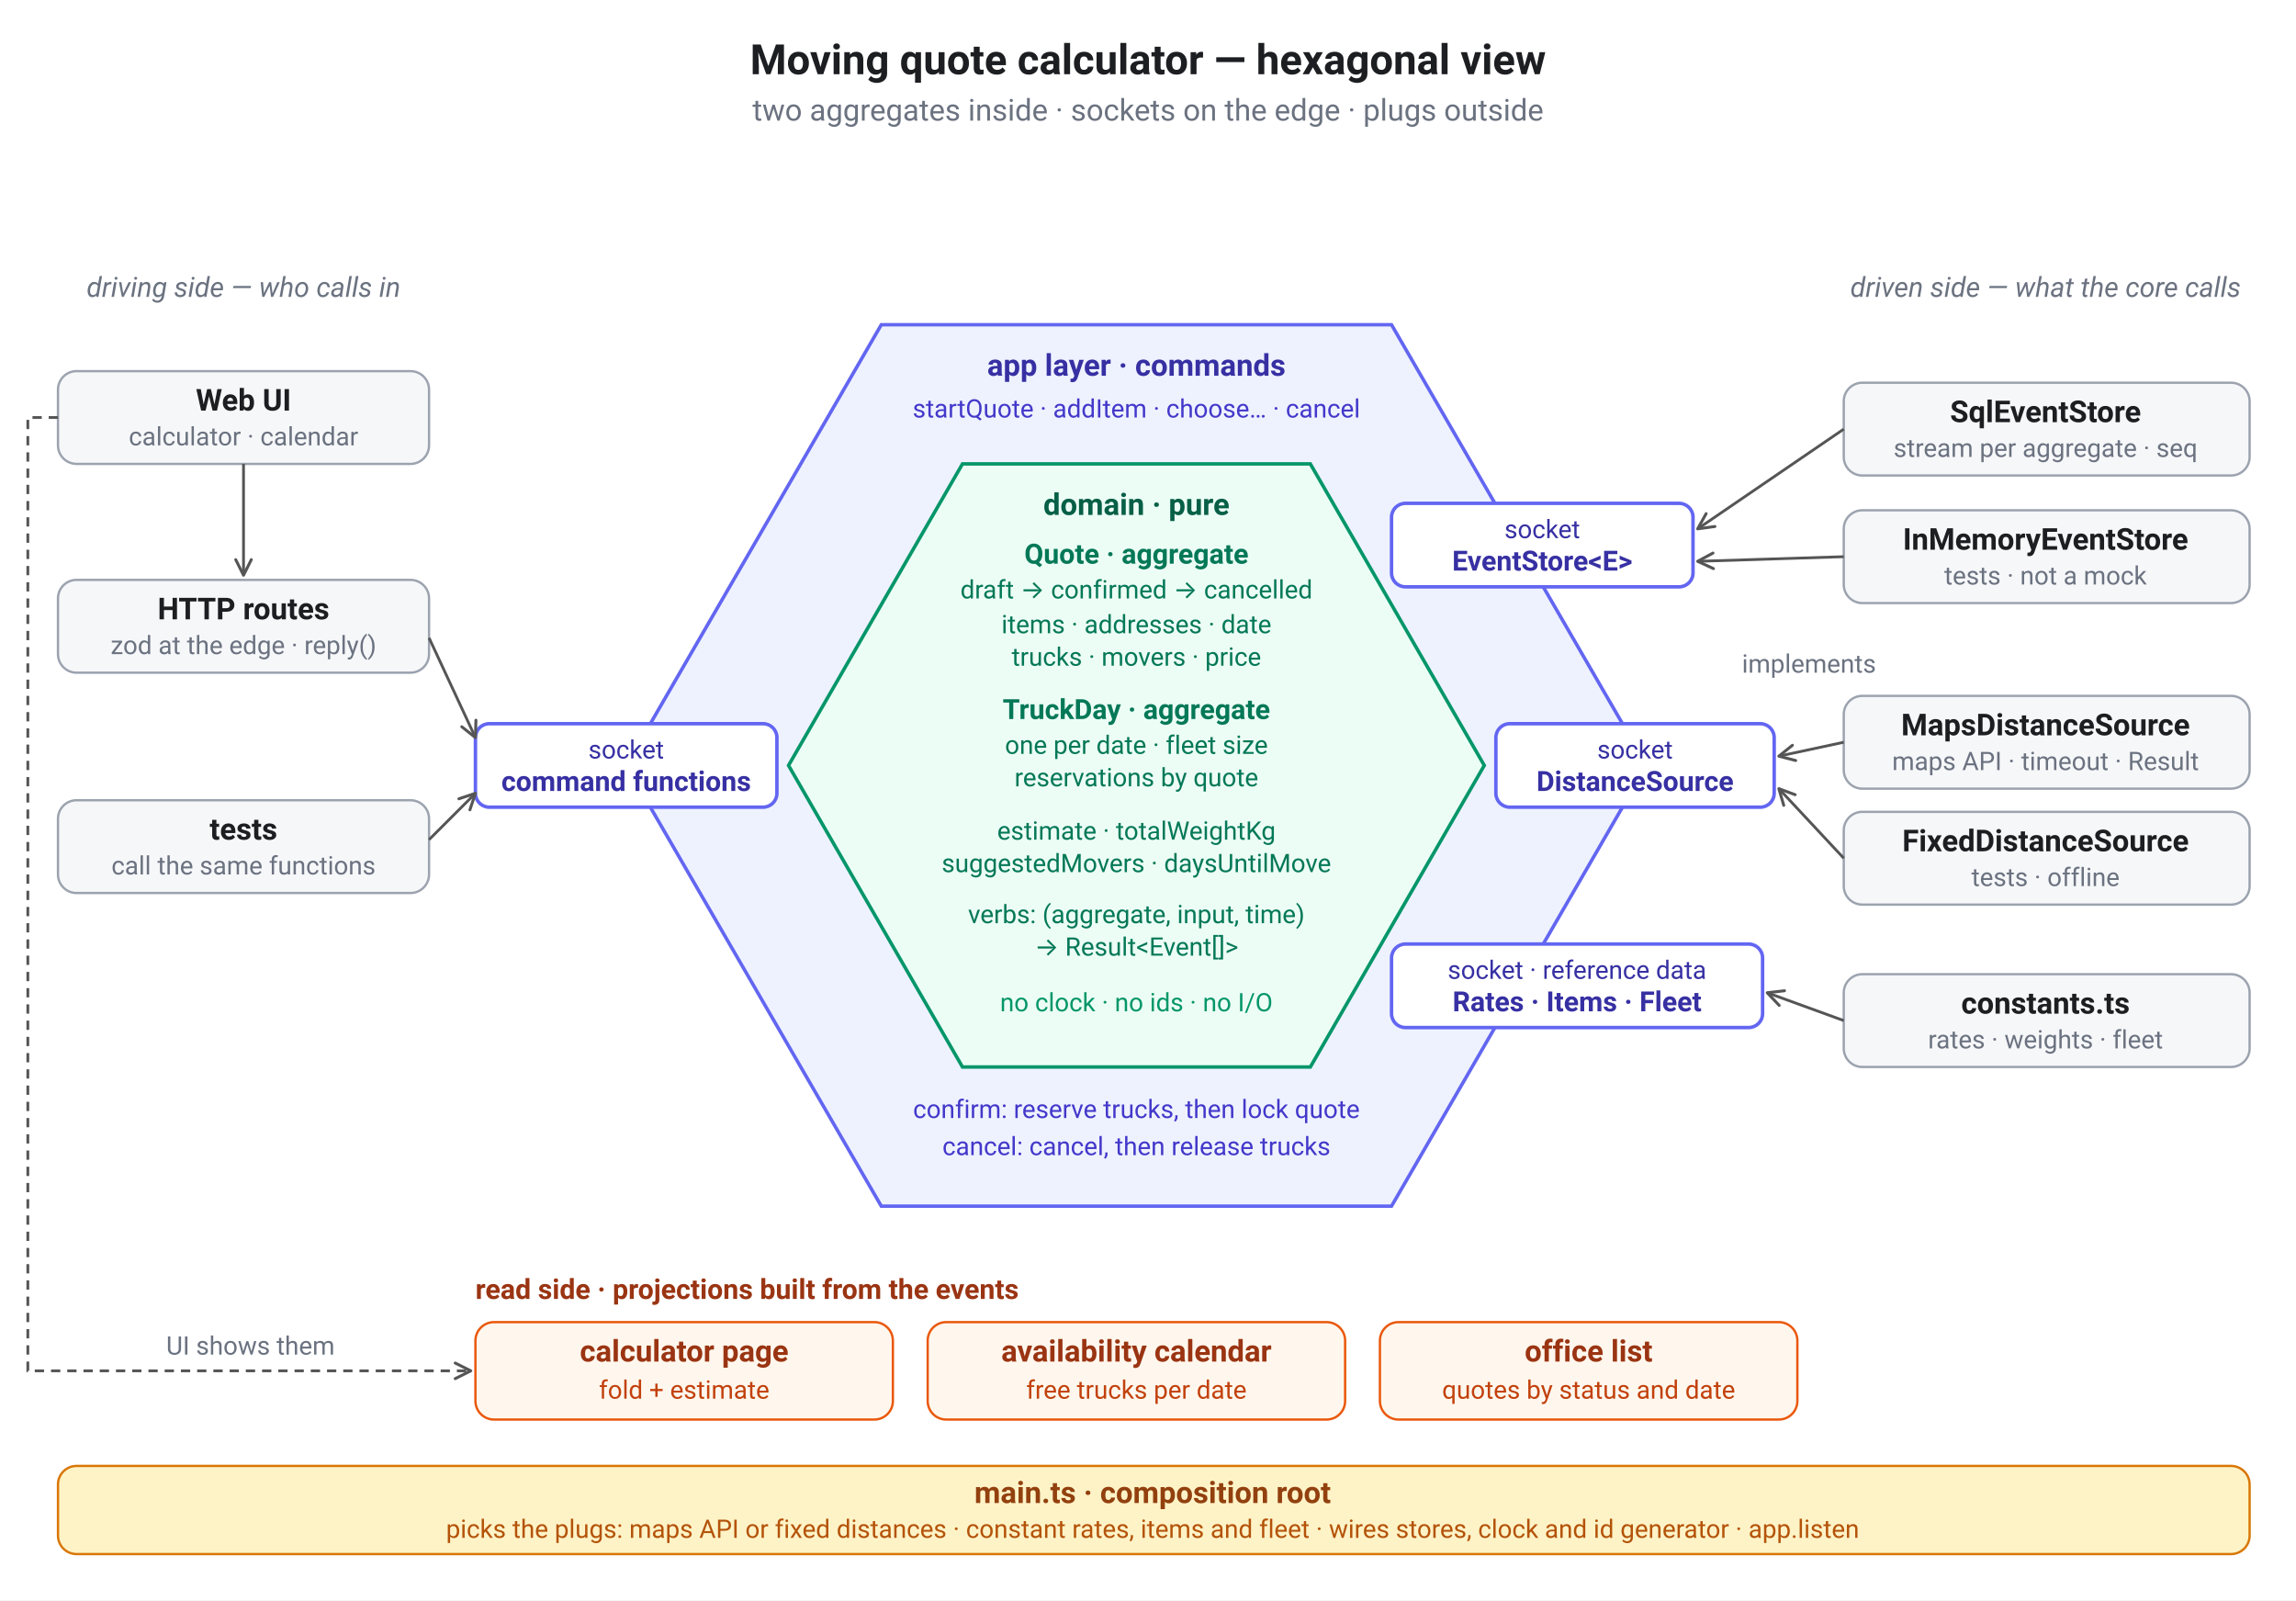
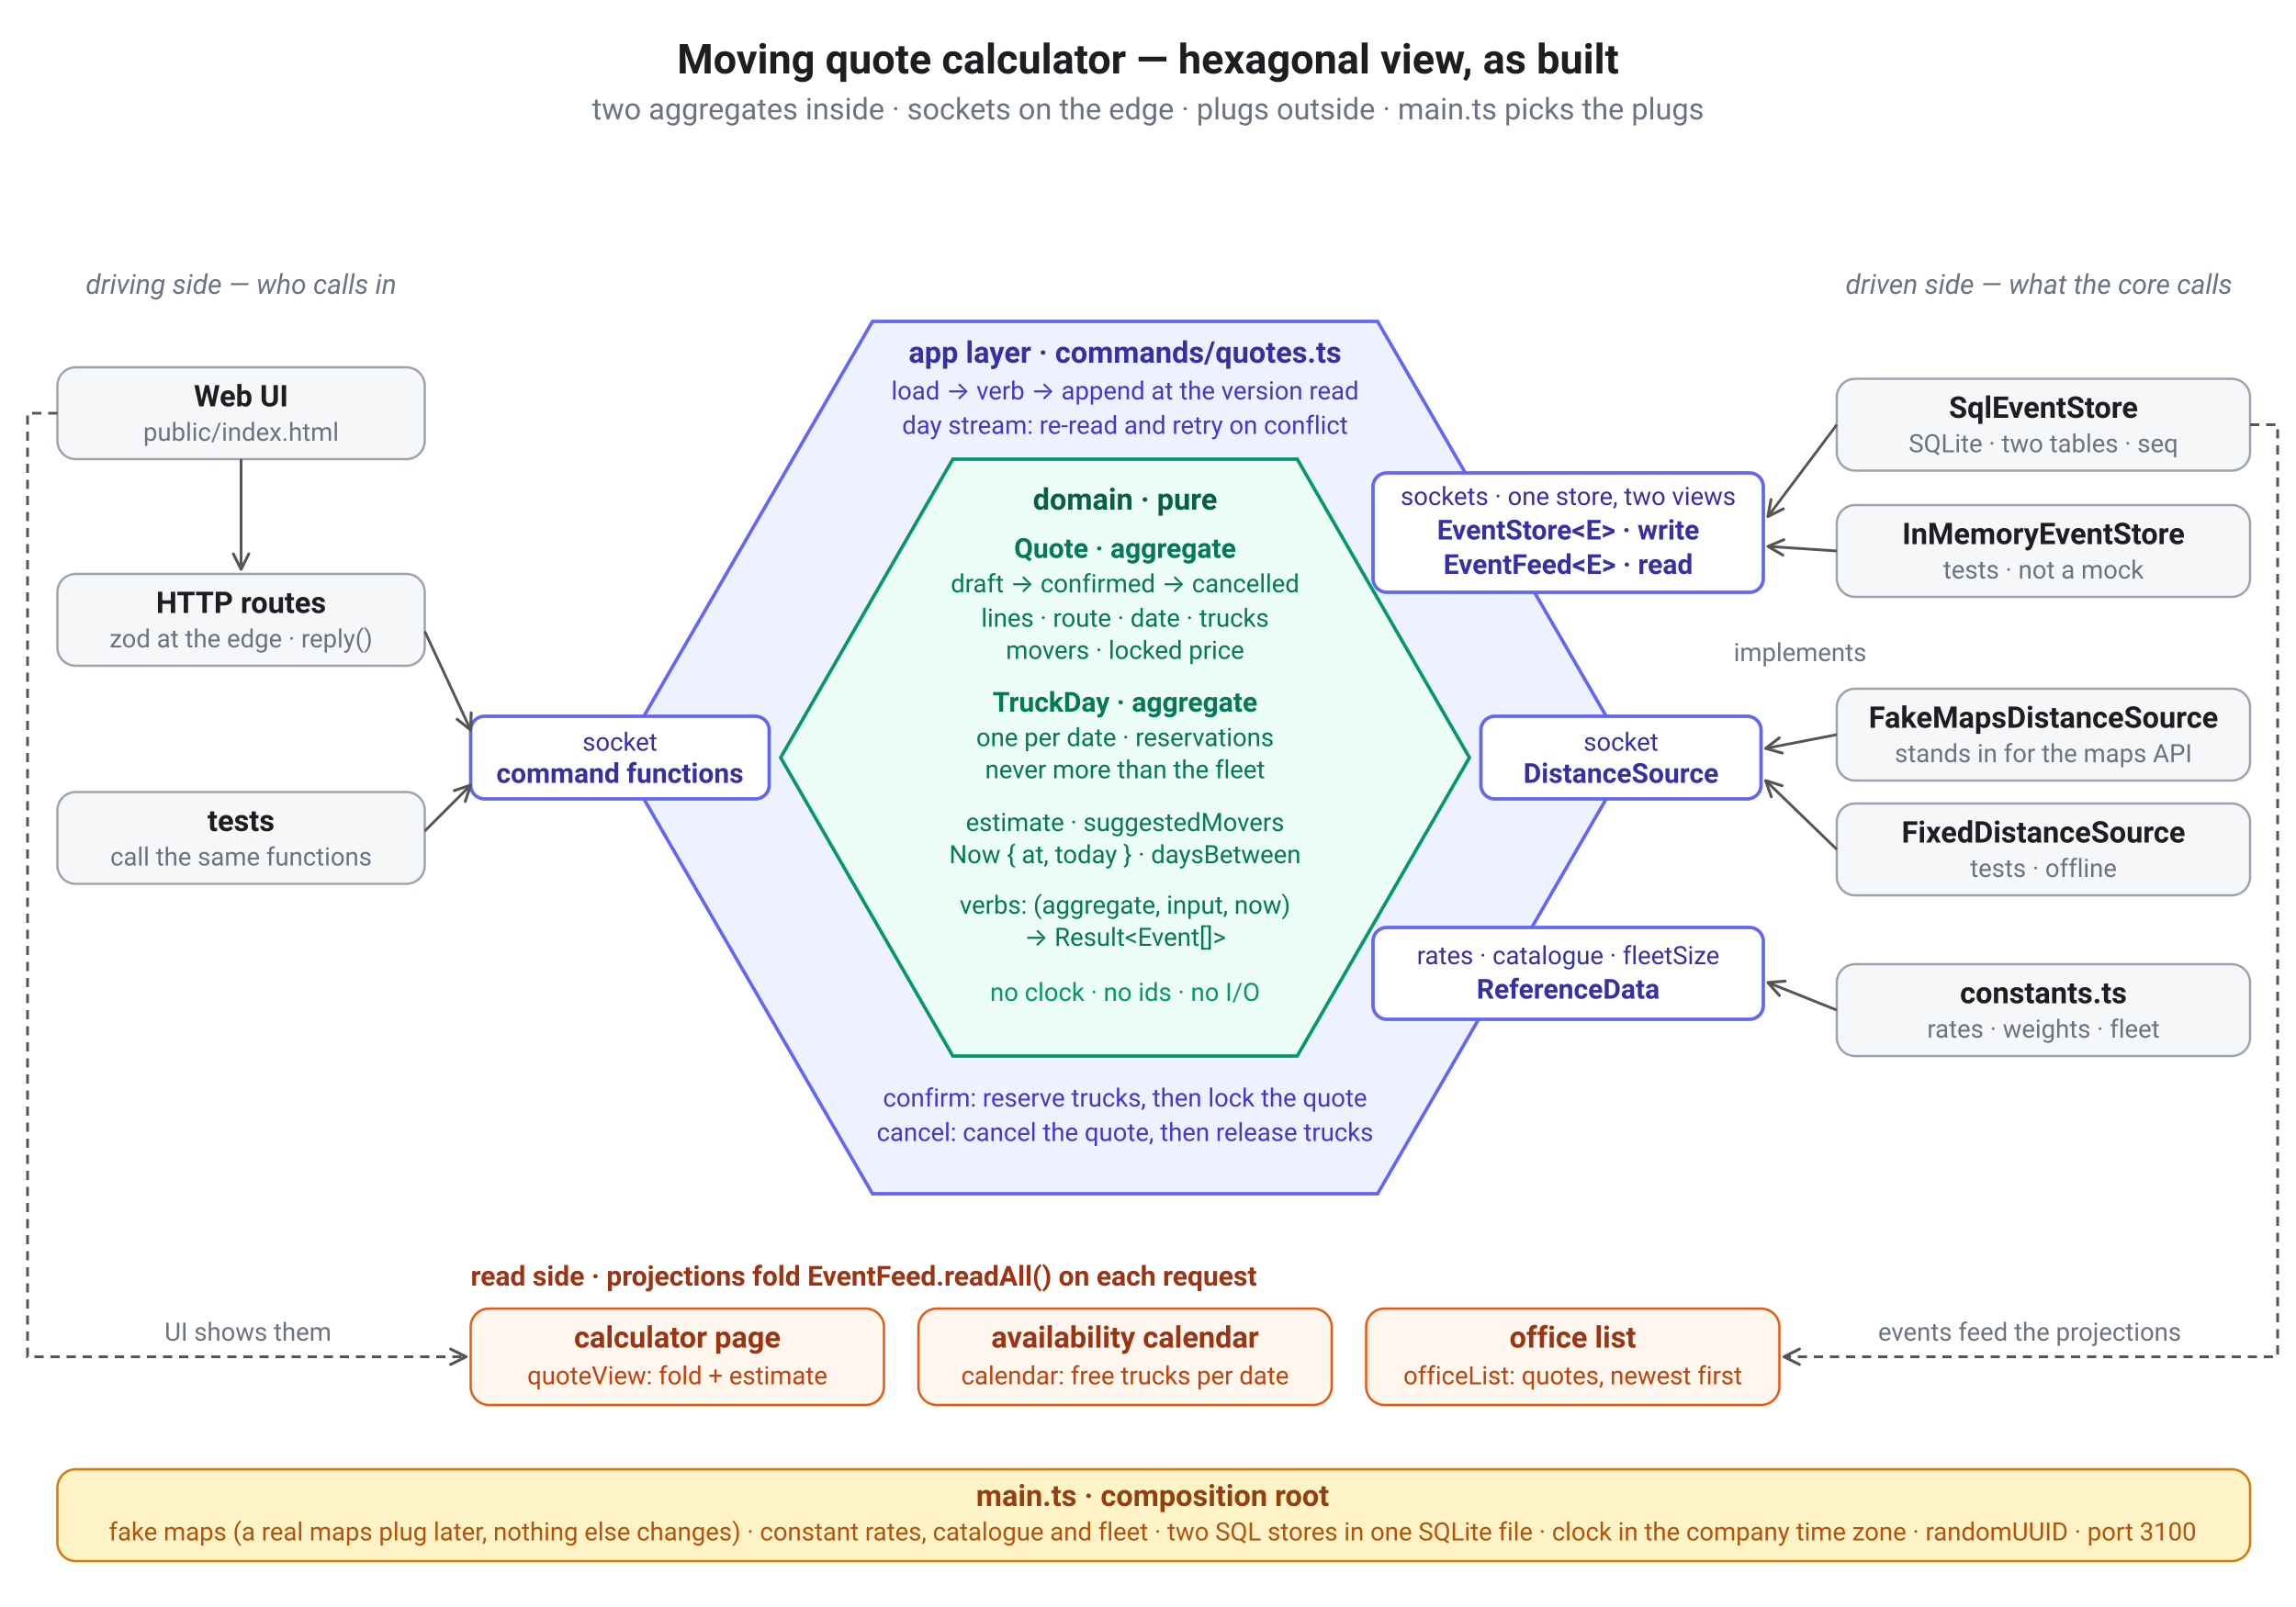
- <svg xmlns="http://www.w3.org/2000/svg" viewBox="0 0 990 690" width="990" height="690" font-family="system-ui, -apple-system, Segoe UI, Roboto, sans-serif" font-size="13">
+ <svg xmlns="http://www.w3.org/2000/svg" viewBox="0 0 1000 700" width="1000" height="700" font-family="system-ui, -apple-system, Segoe UI, Roboto, sans-serif" font-size="13">
  <defs>
    <marker id="arrow" viewBox="0 0 10 10" refX="9" refY="5" markerWidth="7" markerHeight="7" orient="auto-start-reverse">
      <path d="M1 1 L9 5 L1 9" fill="none" stroke="#555" stroke-width="1.5" stroke-linecap="round" stroke-linejoin="round" />
    </marker>
  </defs>
-   <rect width="990" height="690" fill="#ffffff" />
-   <text x="495" y="32" text-anchor="middle" font-size="18" font-weight="600" fill="#1c1e21">Moving quote calculator — hexagonal view</text>
-   <text x="495" y="52" text-anchor="middle" fill="#6b7280">two aggregates inside · sockets on the edge · plugs outside</text>
+   <rect width="1000" height="700" fill="#ffffff" />
+   <text x="500" y="32" text-anchor="middle" font-size="18" font-weight="600" fill="#1c1e21">Moving quote calculator — hexagonal view, as built</text>
+   <text x="500" y="52" text-anchor="middle" fill="#6b7280">two aggregates inside · sockets on the edge · plugs outside · main.ts picks the plugs</text>
  <text x="105" y="128" text-anchor="middle" font-size="12" fill="#6b7280" font-style="italic">driving side — who calls in</text>
-   <text x="882" y="128" text-anchor="middle" font-size="12" fill="#6b7280" font-style="italic">driven side — what the core calls</text>
+   <text x="888" y="128" text-anchor="middle" font-size="12" fill="#6b7280" font-style="italic">driven side — what the core calls</text>
  <polygon points="710,330 600,140 380,140 270,330 380,520 600,520" fill="#eef2ff" stroke="#6366f1" stroke-width="1.5" />
-   <text x="490" y="162" text-anchor="middle" font-weight="600" fill="#3730a3">app layer · commands</text>
-   <text x="490" y="180" text-anchor="middle" font-size="11" fill="#4338ca">startQuote · addItem · choose… · cancel</text>
-   <text x="490" y="482" text-anchor="middle" font-size="11" fill="#4338ca">confirm: reserve trucks, then lock quote</text>
-   <text x="490" y="498" text-anchor="middle" font-size="11" fill="#4338ca">cancel: cancel, then release trucks</text>
+   <text x="490" y="158" text-anchor="middle" font-weight="600" fill="#3730a3">app layer · commands/quotes.ts</text>
+   <text x="490" y="174" text-anchor="middle" font-size="11" fill="#4338ca">load → verb → append at the version read</text>
+   <text x="490" y="189" text-anchor="middle" font-size="11" fill="#4338ca">day stream: re-read and retry on conflict</text>
+   <text x="490" y="482" text-anchor="middle" font-size="11" fill="#4338ca">confirm: reserve trucks, then lock the quote</text>
+   <text x="490" y="497" text-anchor="middle" font-size="11" fill="#4338ca">cancel: cancel the quote, then release trucks</text>
  <polygon points="640,330 565,200 415,200 340,330 415,460 565,460" fill="#ecfdf5" stroke="#059669" stroke-width="1.5" />
  <text x="490" y="222" text-anchor="middle" font-weight="600" fill="#065f46">domain · pure</text>
  <text x="490" y="243" text-anchor="middle" font-size="12" font-weight="600" fill="#047857">Quote · aggregate</text>
  <text x="490" y="258" text-anchor="middle" font-size="11" fill="#047857">draft → confirmed → cancelled</text>
-   <text x="490" y="273" text-anchor="middle" font-size="11" fill="#047857">items · addresses · date</text>
-   <text x="490" y="287" text-anchor="middle" font-size="11" fill="#047857">trucks · movers · price</text>
+   <text x="490" y="273" text-anchor="middle" font-size="11" fill="#047857">lines · route · date · trucks</text>
+   <text x="490" y="287" text-anchor="middle" font-size="11" fill="#047857">movers · locked price</text>
  <text x="490" y="310" text-anchor="middle" font-size="12" font-weight="600" fill="#047857">TruckDay · aggregate</text>
-   <text x="490" y="325" text-anchor="middle" font-size="11" fill="#047857">one per date · fleet size</text>
-   <text x="490" y="339" text-anchor="middle" font-size="11" fill="#047857">reservations by quote</text>
-   <text x="490" y="362" text-anchor="middle" font-size="11" fill="#047857">estimate · totalWeightKg</text>
-   <text x="490" y="376" text-anchor="middle" font-size="11" fill="#047857">suggestedMovers · daysUntilMove</text>
-   <text x="490" y="398" text-anchor="middle" font-size="11" fill="#047857">verbs: (aggregate, input, time)</text>
+   <text x="490" y="325" text-anchor="middle" font-size="11" fill="#047857">one per date · reservations</text>
+   <text x="490" y="339" text-anchor="middle" font-size="11" fill="#047857">never more than the fleet</text>
+   <text x="490" y="362" text-anchor="middle" font-size="11" fill="#047857">estimate · suggestedMovers</text>
+   <text x="490" y="376" text-anchor="middle" font-size="11" fill="#047857">Now { at, today } · daysBetween</text>
+   <text x="490" y="398" text-anchor="middle" font-size="11" fill="#047857">verbs: (aggregate, input, now)</text>
  <text x="490" y="412" text-anchor="middle" font-size="11" fill="#047857">→ Result&lt;Event[]&gt;</text>
  <text x="490" y="436" text-anchor="middle" font-size="11" fill="#059669">no clock · no ids · no I/O</text>
  <rect x="205" y="312" width="130" height="36" rx="6" fill="#ffffff" stroke="#6366f1" stroke-width="1.5" />
  <text x="270" y="327" text-anchor="middle" font-size="11" fill="#3730a3">socket</text>
  <text x="270" y="341" text-anchor="middle" font-size="12" font-weight="600" fill="#3730a3">command functions</text>
-   <rect x="600" y="217" width="130" height="36" rx="6" fill="#ffffff" stroke="#6366f1" stroke-width="1.5" />
-   <text x="665" y="232" text-anchor="middle" font-size="11" fill="#3730a3">socket</text>
-   <text x="665" y="246" text-anchor="middle" font-size="12" font-weight="600" fill="#3730a3">EventStore&lt;E&gt;</text>
-   <rect x="645" y="312" width="120" height="36" rx="6" fill="#ffffff" stroke="#6366f1" stroke-width="1.5" />
-   <text x="705" y="327" text-anchor="middle" font-size="11" fill="#3730a3">socket</text>
-   <text x="705" y="341" text-anchor="middle" font-size="12" font-weight="600" fill="#3730a3">DistanceSource</text>
-   <rect x="600" y="407" width="160" height="36" rx="6" fill="#ffffff" stroke="#6366f1" stroke-width="1.5" />
-   <text x="680" y="422" text-anchor="middle" font-size="11" fill="#3730a3">socket · reference data</text>
-   <text x="680" y="436" text-anchor="middle" font-size="12" font-weight="600" fill="#3730a3">Rates · Items · Fleet</text>
+   <rect x="598" y="206" width="170" height="52" rx="6" fill="#ffffff" stroke="#6366f1" stroke-width="1.5" />
+   <text x="683" y="220" text-anchor="middle" font-size="11" fill="#3730a3">sockets · one store, two views</text>
+   <text x="683" y="235" text-anchor="middle" font-size="12" font-weight="600" fill="#3730a3">EventStore&lt;E&gt; · write</text>
+   <text x="683" y="250" text-anchor="middle" font-size="12" font-weight="600" fill="#3730a3">EventFeed&lt;E&gt; · read</text>
+   <rect x="645" y="312" width="122" height="36" rx="6" fill="#ffffff" stroke="#6366f1" stroke-width="1.5" />
+   <text x="706" y="327" text-anchor="middle" font-size="11" fill="#3730a3">socket</text>
+   <text x="706" y="341" text-anchor="middle" font-size="12" font-weight="600" fill="#3730a3">DistanceSource</text>
+   <rect x="598" y="404" width="170" height="40" rx="6" fill="#ffffff" stroke="#6366f1" stroke-width="1.5" />
+   <text x="683" y="420" text-anchor="middle" font-size="11" fill="#3730a3">rates · catalogue · fleetSize</text>
+   <text x="683" y="435" text-anchor="middle" font-size="12" font-weight="600" fill="#3730a3">ReferenceData</text>
  <rect x="25" y="160" width="160" height="40" rx="8" fill="#f6f7f9" stroke="#9ca3af" />
  <text x="105" y="177" text-anchor="middle" font-weight="600" fill="#1c1e21">Web UI</text>
-   <text x="105" y="192" text-anchor="middle" font-size="11" fill="#6b7280">calculator · calendar</text>
+   <text x="105" y="192" text-anchor="middle" font-size="11" fill="#6b7280">public/index.html</text>
  <rect x="25" y="250" width="160" height="40" rx="8" fill="#f6f7f9" stroke="#9ca3af" />
  <text x="105" y="267" text-anchor="middle" font-weight="600" fill="#1c1e21">HTTP routes</text>
  <text x="105" y="282" text-anchor="middle" font-size="11" fill="#6b7280">zod at the edge · reply()</text>
  <rect x="25" y="345" width="160" height="40" rx="8" fill="#f6f7f9" stroke="#9ca3af" />
  <text x="105" y="362" text-anchor="middle" font-weight="600" fill="#1c1e21">tests</text>
  <text x="105" y="377" text-anchor="middle" font-size="11" fill="#6b7280">call the same functions</text>
  <line x1="105" y1="200" x2="105" y2="248" stroke="#555" stroke-width="1.2" marker-end="url(#arrow)" />
  <line x1="185" y1="275" x2="205" y2="318" stroke="#555" stroke-width="1.2" marker-end="url(#arrow)" />
  <line x1="185" y1="362" x2="205" y2="342" stroke="#555" stroke-width="1.2" marker-end="url(#arrow)" />
-   <rect x="795" y="165" width="175" height="40" rx="8" fill="#f6f7f9" stroke="#9ca3af" />
-   <text x="882" y="182" text-anchor="middle" font-weight="600" fill="#1c1e21">SqlEventStore</text>
-   <text x="882" y="197" text-anchor="middle" font-size="11" fill="#6b7280">stream per aggregate · seq</text>
-   <rect x="795" y="220" width="175" height="40" rx="8" fill="#f6f7f9" stroke="#9ca3af" />
-   <text x="882" y="237" text-anchor="middle" font-weight="600" fill="#1c1e21">InMemoryEventStore</text>
-   <text x="882" y="252" text-anchor="middle" font-size="11" fill="#6b7280">tests · not a mock</text>
-   <rect x="795" y="300" width="175" height="40" rx="8" fill="#f6f7f9" stroke="#9ca3af" />
-   <text x="882" y="317" text-anchor="middle" font-weight="600" fill="#1c1e21">MapsDistanceSource</text>
-   <text x="882" y="332" text-anchor="middle" font-size="11" fill="#6b7280">maps API · timeout · Result</text>
-   <rect x="795" y="350" width="175" height="40" rx="8" fill="#f6f7f9" stroke="#9ca3af" />
-   <text x="882" y="367" text-anchor="middle" font-weight="600" fill="#1c1e21">FixedDistanceSource</text>
-   <text x="882" y="382" text-anchor="middle" font-size="11" fill="#6b7280">tests · offline</text>
-   <rect x="795" y="420" width="175" height="40" rx="8" fill="#f6f7f9" stroke="#9ca3af" />
-   <text x="882" y="437" text-anchor="middle" font-weight="600" fill="#1c1e21">constants.ts</text>
-   <text x="882" y="452" text-anchor="middle" font-size="11" fill="#6b7280">rates · weights · fleet</text>
-   <line x1="795" y1="185" x2="732" y2="228" stroke="#555" stroke-width="1.2" marker-end="url(#arrow)" />
-   <line x1="795" y1="240" x2="732" y2="242" stroke="#555" stroke-width="1.2" marker-end="url(#arrow)" />
-   <line x1="795" y1="320" x2="767" y2="326" stroke="#555" stroke-width="1.2" marker-end="url(#arrow)" />
-   <line x1="795" y1="370" x2="767" y2="340" stroke="#555" stroke-width="1.2" marker-end="url(#arrow)" />
-   <line x1="795" y1="440" x2="762" y2="428" stroke="#555" stroke-width="1.2" marker-end="url(#arrow)" />
-   <text x="780" y="290" text-anchor="middle" font-size="11" fill="#6b7280">implements</text>
-   <text x="205" y="560" font-size="12" font-weight="600" fill="#9a3412">read side · projections built from the events</text>
+   <rect x="800" y="165" width="180" height="40" rx="8" fill="#f6f7f9" stroke="#9ca3af" />
+   <text x="890" y="182" text-anchor="middle" font-weight="600" fill="#1c1e21">SqlEventStore</text>
+   <text x="890" y="197" text-anchor="middle" font-size="11" fill="#6b7280">SQLite · two tables · seq</text>
+   <rect x="800" y="220" width="180" height="40" rx="8" fill="#f6f7f9" stroke="#9ca3af" />
+   <text x="890" y="237" text-anchor="middle" font-weight="600" fill="#1c1e21">InMemoryEventStore</text>
+   <text x="890" y="252" text-anchor="middle" font-size="11" fill="#6b7280">tests · not a mock</text>
+   <rect x="800" y="300" width="180" height="40" rx="8" fill="#f6f7f9" stroke="#9ca3af" />
+   <text x="890" y="317" text-anchor="middle" font-weight="600" fill="#1c1e21">FakeMapsDistanceSource</text>
+   <text x="890" y="332" text-anchor="middle" font-size="11" fill="#6b7280">stands in for the maps API</text>
+   <rect x="800" y="350" width="180" height="40" rx="8" fill="#f6f7f9" stroke="#9ca3af" />
+   <text x="890" y="367" text-anchor="middle" font-weight="600" fill="#1c1e21">FixedDistanceSource</text>
+   <text x="890" y="382" text-anchor="middle" font-size="11" fill="#6b7280">tests · offline</text>
+   <rect x="800" y="420" width="180" height="40" rx="8" fill="#f6f7f9" stroke="#9ca3af" />
+   <text x="890" y="437" text-anchor="middle" font-weight="600" fill="#1c1e21">constants.ts</text>
+   <text x="890" y="452" text-anchor="middle" font-size="11" fill="#6b7280">rates · weights · fleet</text>
+   <line x1="800" y1="185" x2="770" y2="225" stroke="#555" stroke-width="1.2" marker-end="url(#arrow)" />
+   <line x1="800" y1="240" x2="770" y2="238" stroke="#555" stroke-width="1.2" marker-end="url(#arrow)" />
+   <line x1="800" y1="320" x2="769" y2="326" stroke="#555" stroke-width="1.2" marker-end="url(#arrow)" />
+   <line x1="800" y1="370" x2="769" y2="340" stroke="#555" stroke-width="1.2" marker-end="url(#arrow)" />
+   <line x1="800" y1="440" x2="770" y2="428" stroke="#555" stroke-width="1.2" marker-end="url(#arrow)" />
+   <text x="784" y="288" text-anchor="middle" font-size="11" fill="#6b7280">implements</text>
+   <text x="205" y="560" font-size="12" font-weight="600" fill="#9a3412">read side · projections fold EventFeed.readAll() on each request</text>
  <rect x="205" y="570" width="180" height="42" rx="8" fill="#fff7ed" stroke="#ea580c" />
  <text x="295" y="587" text-anchor="middle" font-weight="600" fill="#9a3412">calculator page</text>
-   <text x="295" y="603" text-anchor="middle" font-size="11" fill="#c2410c">fold + estimate</text>
+   <text x="295" y="603" text-anchor="middle" font-size="11" fill="#c2410c">quoteView: fold + estimate</text>
  <rect x="400" y="570" width="180" height="42" rx="8" fill="#fff7ed" stroke="#ea580c" />
  <text x="490" y="587" text-anchor="middle" font-weight="600" fill="#9a3412">availability calendar</text>
-   <text x="490" y="603" text-anchor="middle" font-size="11" fill="#c2410c">free trucks per date</text>
+   <text x="490" y="603" text-anchor="middle" font-size="11" fill="#c2410c">calendar: free trucks per date</text>
  <rect x="595" y="570" width="180" height="42" rx="8" fill="#fff7ed" stroke="#ea580c" />
  <text x="685" y="587" text-anchor="middle" font-weight="600" fill="#9a3412">office list</text>
-   <text x="685" y="603" text-anchor="middle" font-size="11" fill="#c2410c">quotes by status and date</text>
+   <text x="685" y="603" text-anchor="middle" font-size="11" fill="#c2410c">officeList: quotes, newest first</text>
  <path d="M25,180 L12,180 L12,591 L203,591" fill="none" stroke="#555" stroke-width="1.2" stroke-dasharray="4 3" marker-end="url(#arrow)" />
  <text x="108" y="584" text-anchor="middle" font-size="11" fill="#6b7280">UI shows them</text>
-   <rect x="25" y="632" width="945" height="38" rx="8" fill="#fef3c7" stroke="#d97706" />
-   <text x="497" y="648" text-anchor="middle" font-weight="600" fill="#92400e">main.ts · composition root</text>
-   <text x="497" y="663" text-anchor="middle" font-size="11" fill="#b45309">picks the plugs: maps API or fixed distances · constant rates, items and fleet · wires stores, clock and id generator · app.listen</text>
+   <path d="M980,185 L992,185 L992,591 L777,591" fill="none" stroke="#555" stroke-width="1.2" stroke-dasharray="4 3" marker-end="url(#arrow)" />
+   <text x="884" y="584" text-anchor="middle" font-size="11" fill="#6b7280">events feed the projections</text>
+   <rect x="25" y="640" width="955" height="40" rx="8" fill="#fef3c7" stroke="#d97706" />
+   <text x="502" y="656" text-anchor="middle" font-weight="600" fill="#92400e">main.ts · composition root</text>
+   <text x="502" y="671" text-anchor="middle" font-size="11" fill="#b45309">fake maps (a real maps plug later, nothing else changes) · constant rates, catalogue and fleet · two SQL stores in one SQLite file · clock in the company time zone · randomUUID · port 3100</text>
</svg>
